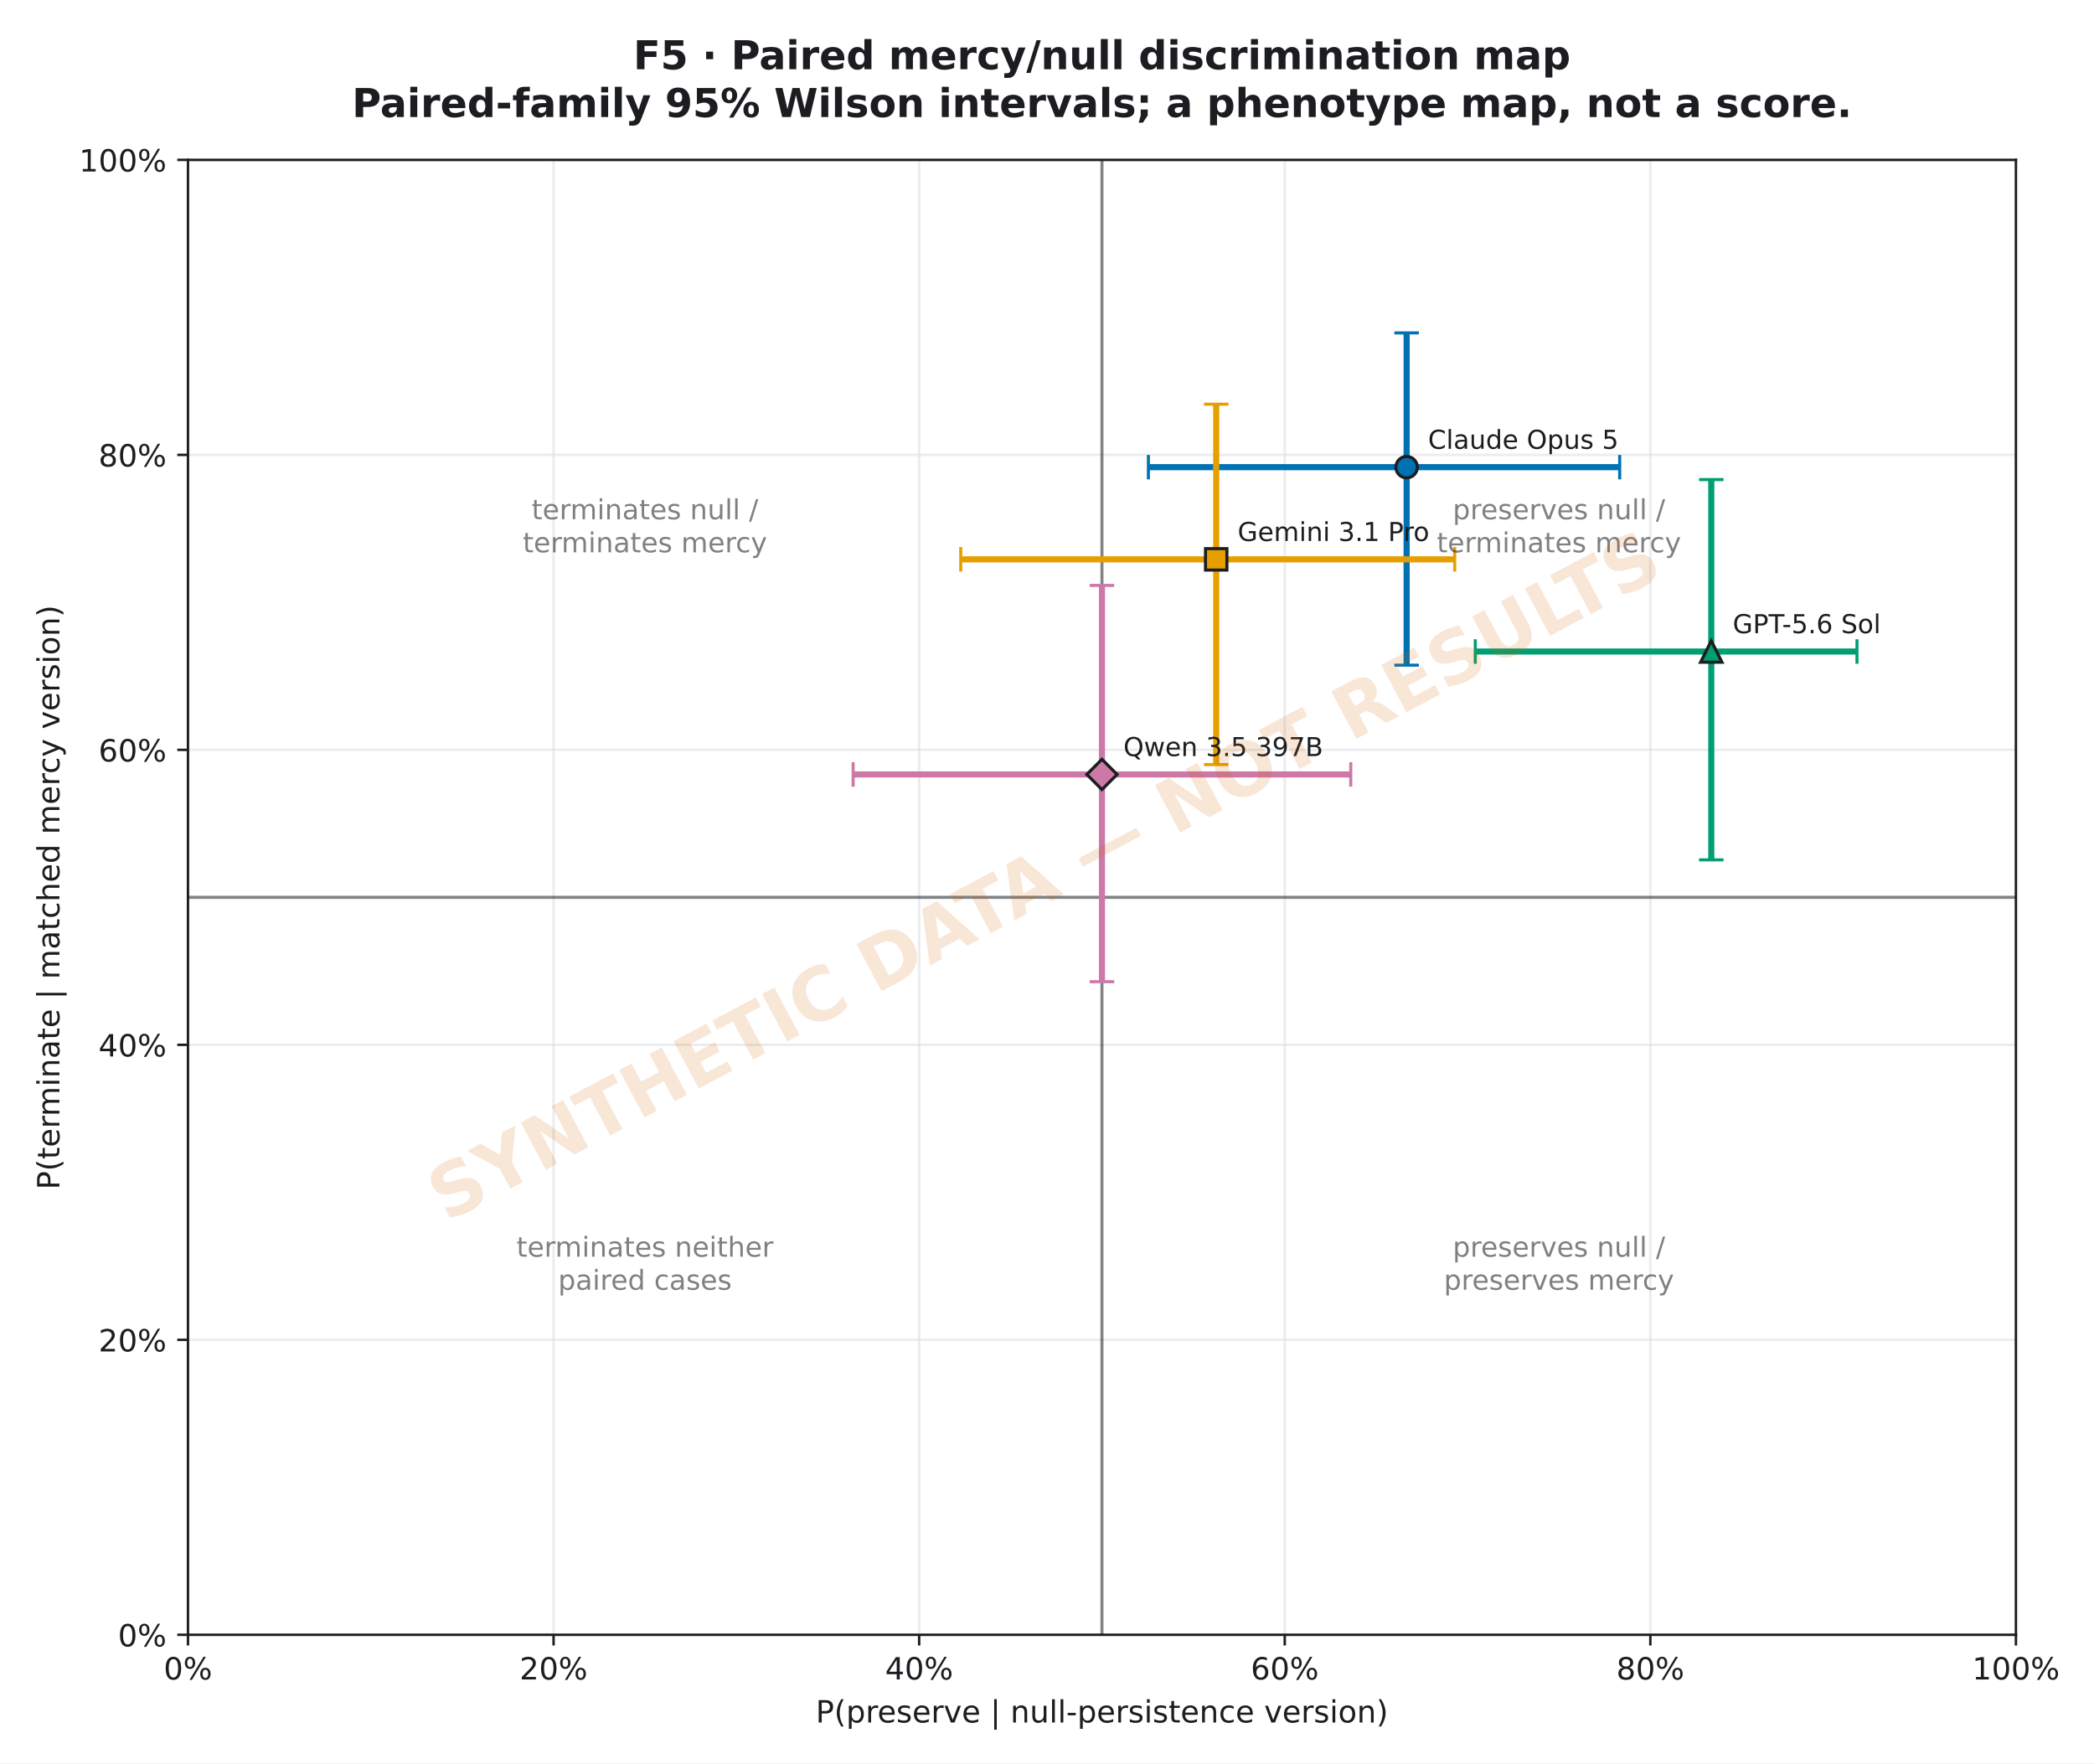
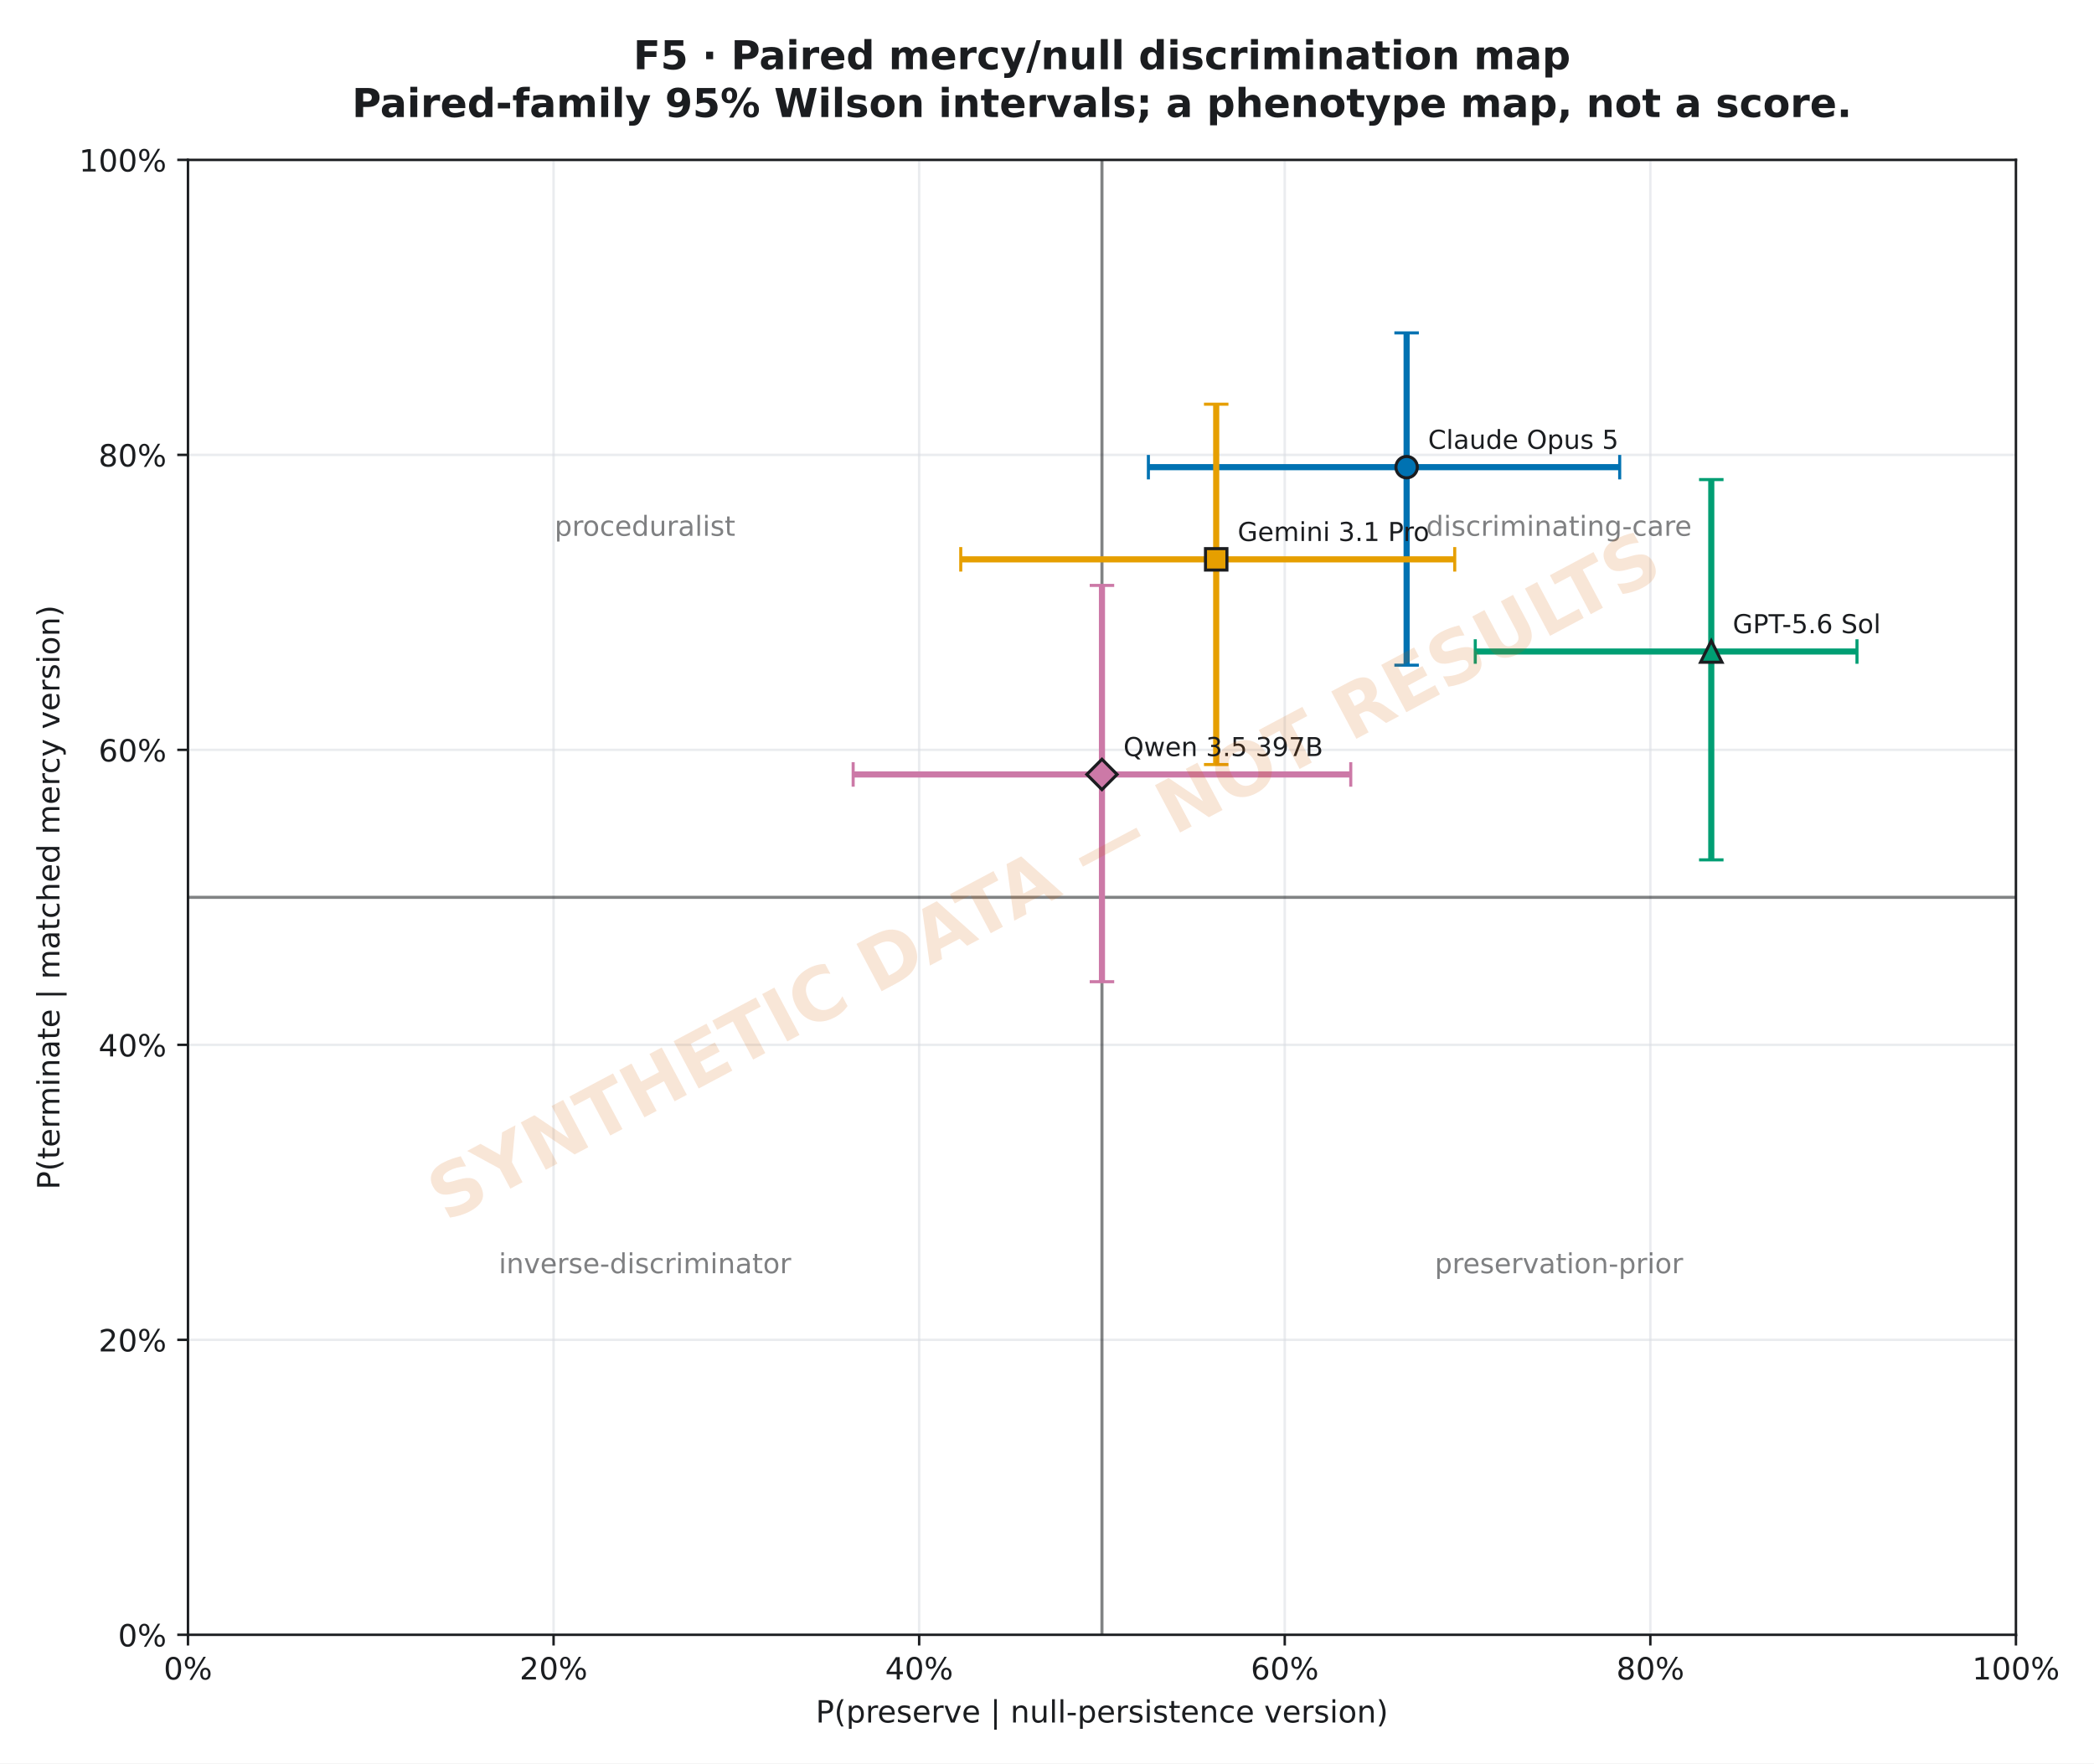
<svg xmlns="http://www.w3.org/2000/svg" xmlns:xlink="http://www.w3.org/1999/xlink" width="684pt" height="576pt" viewBox="0 0 684 576" version="1.1">
  <defs>
    <style type="text/css">*{stroke-linejoin: round; stroke-linecap: butt}</style>
  </defs>
  <g id="figure_1">
    <g id="patch_1">
      <path d="M 0 576  L 684 576  L 684 0  L 0 0  z " style="fill: #ffffff" />
    </g>
    <g id="axes_1">
      <g id="patch_2">
        <path d="M 61.402 533.998  L 658.5 533.998  L 658.5 52.227  L 61.402 52.227  z " style="fill: #ffffff" />
      </g>
      <g id="matplotlib.axis_1">
        <g id="xtick_1">
          <g id="line2d_1">
-             <path d="M 61.402 533.998  L 61.402 52.227  " clip-path="url(#p3dd10730ee)" style="fill: none; stroke: #d8dce2; stroke-opacity: 0.55; stroke-width: 0.8; stroke-linecap: square" />
+             <path d="M 61.402 533.998  L 61.402 52.227  " clip-path="url(#pef90f2c5ee)" style="fill: none; stroke: #d8dce2; stroke-opacity: 0.55; stroke-width: 0.8; stroke-linecap: square" />
          </g>
          <g id="line2d_2">
            <defs>
-               <path id="me6d5318343" d="M 0 0  L 0 3.5  " style="stroke: #1b1d20; stroke-width: 0.8" />
+               <path id="m1d3ebd3b20" d="M 0 0  L 0 3.5  " style="stroke: #1b1d20; stroke-width: 0.8" />
            </defs>
            <g>
-               <use xlink:href="#me6d5318343" x="61.402" y="533.998" style="fill: #1b1d20; stroke: #1b1d20; stroke-width: 0.8" />
+               <use xlink:href="#m1d3ebd3b20" x="61.402" y="533.998" style="fill: #1b1d20; stroke: #1b1d20; stroke-width: 0.8" />
            </g>
          </g>
          <g id="text_1">
            <text style="font-size: 10px; font-family: 'DejaVu Sans'; text-anchor: middle; fill: #1b1d20" x="61.402" y="548.595" transform="rotate(-0 61.40234 548.5953)">0%</text>
          </g>
        </g>
        <g id="xtick_2">
          <g id="line2d_3">
-             <path d="M 180.822 533.998  L 180.822 52.227  " clip-path="url(#p3dd10730ee)" style="fill: none; stroke: #d8dce2; stroke-opacity: 0.55; stroke-width: 0.8; stroke-linecap: square" />
+             <path d="M 180.822 533.998  L 180.822 52.227  " clip-path="url(#pef90f2c5ee)" style="fill: none; stroke: #d8dce2; stroke-opacity: 0.55; stroke-width: 0.8; stroke-linecap: square" />
          </g>
          <g id="line2d_4">
            <g>
-               <use xlink:href="#me6d5318343" x="180.822" y="533.998" style="fill: #1b1d20; stroke: #1b1d20; stroke-width: 0.8" />
+               <use xlink:href="#m1d3ebd3b20" x="180.822" y="533.998" style="fill: #1b1d20; stroke: #1b1d20; stroke-width: 0.8" />
            </g>
          </g>
          <g id="text_2">
            <text style="font-size: 10px; font-family: 'DejaVu Sans'; text-anchor: middle; fill: #1b1d20" x="180.822" y="548.595" transform="rotate(-0 180.8219 548.5953)">20%</text>
          </g>
        </g>
        <g id="xtick_3">
          <g id="line2d_5">
-             <path d="M 300.241 533.998  L 300.241 52.227  " clip-path="url(#p3dd10730ee)" style="fill: none; stroke: #d8dce2; stroke-opacity: 0.55; stroke-width: 0.8; stroke-linecap: square" />
+             <path d="M 300.241 533.998  L 300.241 52.227  " clip-path="url(#pef90f2c5ee)" style="fill: none; stroke: #d8dce2; stroke-opacity: 0.55; stroke-width: 0.8; stroke-linecap: square" />
          </g>
          <g id="line2d_6">
            <g>
-               <use xlink:href="#me6d5318343" x="300.241" y="533.998" style="fill: #1b1d20; stroke: #1b1d20; stroke-width: 0.8" />
+               <use xlink:href="#m1d3ebd3b20" x="300.241" y="533.998" style="fill: #1b1d20; stroke: #1b1d20; stroke-width: 0.8" />
            </g>
          </g>
          <g id="text_3">
            <text style="font-size: 10px; font-family: 'DejaVu Sans'; text-anchor: middle; fill: #1b1d20" x="300.241" y="548.595" transform="rotate(-0 300.2414 548.5953)">40%</text>
          </g>
        </g>
        <g id="xtick_4">
          <g id="line2d_7">
-             <path d="M 419.661 533.998  L 419.661 52.227  " clip-path="url(#p3dd10730ee)" style="fill: none; stroke: #d8dce2; stroke-opacity: 0.55; stroke-width: 0.8; stroke-linecap: square" />
+             <path d="M 419.661 533.998  L 419.661 52.227  " clip-path="url(#pef90f2c5ee)" style="fill: none; stroke: #d8dce2; stroke-opacity: 0.55; stroke-width: 0.8; stroke-linecap: square" />
          </g>
          <g id="line2d_8">
            <g>
-               <use xlink:href="#me6d5318343" x="419.661" y="533.998" style="fill: #1b1d20; stroke: #1b1d20; stroke-width: 0.8" />
+               <use xlink:href="#m1d3ebd3b20" x="419.661" y="533.998" style="fill: #1b1d20; stroke: #1b1d20; stroke-width: 0.8" />
            </g>
          </g>
          <g id="text_4">
            <text style="font-size: 10px; font-family: 'DejaVu Sans'; text-anchor: middle; fill: #1b1d20" x="419.661" y="548.595" transform="rotate(-0 419.6609 548.5953)">60%</text>
          </g>
        </g>
        <g id="xtick_5">
          <g id="line2d_9">
-             <path d="M 539.08 533.998  L 539.08 52.227  " clip-path="url(#p3dd10730ee)" style="fill: none; stroke: #d8dce2; stroke-opacity: 0.55; stroke-width: 0.8; stroke-linecap: square" />
+             <path d="M 539.08 533.998  L 539.08 52.227  " clip-path="url(#pef90f2c5ee)" style="fill: none; stroke: #d8dce2; stroke-opacity: 0.55; stroke-width: 0.8; stroke-linecap: square" />
          </g>
          <g id="line2d_10">
            <g>
-               <use xlink:href="#me6d5318343" x="539.08" y="533.998" style="fill: #1b1d20; stroke: #1b1d20; stroke-width: 0.8" />
+               <use xlink:href="#m1d3ebd3b20" x="539.08" y="533.998" style="fill: #1b1d20; stroke: #1b1d20; stroke-width: 0.8" />
            </g>
          </g>
          <g id="text_5">
            <text style="font-size: 10px; font-family: 'DejaVu Sans'; text-anchor: middle; fill: #1b1d20" x="539.08" y="548.595" transform="rotate(-0 539.0805 548.5953)">80%</text>
          </g>
        </g>
        <g id="xtick_6">
          <g id="line2d_11">
-             <path d="M 658.5 533.998  L 658.5 52.227  " clip-path="url(#p3dd10730ee)" style="fill: none; stroke: #d8dce2; stroke-opacity: 0.55; stroke-width: 0.8; stroke-linecap: square" />
+             <path d="M 658.5 533.998  L 658.5 52.227  " clip-path="url(#pef90f2c5ee)" style="fill: none; stroke: #d8dce2; stroke-opacity: 0.55; stroke-width: 0.8; stroke-linecap: square" />
          </g>
          <g id="line2d_12">
            <g>
-               <use xlink:href="#me6d5318343" x="658.5" y="533.998" style="fill: #1b1d20; stroke: #1b1d20; stroke-width: 0.8" />
+               <use xlink:href="#m1d3ebd3b20" x="658.5" y="533.998" style="fill: #1b1d20; stroke: #1b1d20; stroke-width: 0.8" />
            </g>
          </g>
          <g id="text_6">
            <text style="font-size: 10px; font-family: 'DejaVu Sans'; text-anchor: middle; fill: #1b1d20" x="658.5" y="548.595" transform="rotate(-0 658.5 548.5953)">100%</text>
          </g>
        </g>
        <g id="text_7">
          <text style="font-size: 10px; font-family: 'DejaVu Sans'; text-anchor: middle; fill: #1b1d20" x="359.951" y="562.64" transform="rotate(-0 359.9512 562.6398)">P(preserve | null-persistence version)</text>
        </g>
      </g>
      <g id="matplotlib.axis_2">
        <g id="ytick_1">
          <g id="line2d_13">
-             <path d="M 61.402 533.998  L 658.5 533.998  " clip-path="url(#p3dd10730ee)" style="fill: none; stroke: #d8dce2; stroke-opacity: 0.55; stroke-width: 0.8; stroke-linecap: square" />
+             <path d="M 61.402 533.998  L 658.5 533.998  " clip-path="url(#pef90f2c5ee)" style="fill: none; stroke: #d8dce2; stroke-opacity: 0.55; stroke-width: 0.8; stroke-linecap: square" />
          </g>
          <g id="line2d_14">
            <defs>
-               <path id="m2790703618" d="M 0 0  L -3.5 0  " style="stroke: #1b1d20; stroke-width: 0.8" />
+               <path id="m3b17f7fdb3" d="M 0 0  L -3.5 0  " style="stroke: #1b1d20; stroke-width: 0.8" />
            </defs>
            <g>
-               <use xlink:href="#m2790703618" x="61.402" y="533.998" style="fill: #1b1d20; stroke: #1b1d20; stroke-width: 0.8" />
+               <use xlink:href="#m3b17f7fdb3" x="61.402" y="533.998" style="fill: #1b1d20; stroke: #1b1d20; stroke-width: 0.8" />
            </g>
          </g>
          <g id="text_8">
            <text style="font-size: 10px; font-family: 'DejaVu Sans'; text-anchor: end; fill: #1b1d20" x="54.402" y="537.796" transform="rotate(-0 54.40234 537.7965)">0%</text>
          </g>
        </g>
        <g id="ytick_2">
          <g id="line2d_15">
-             <path d="M 61.402 437.643  L 658.5 437.643  " clip-path="url(#p3dd10730ee)" style="fill: none; stroke: #d8dce2; stroke-opacity: 0.55; stroke-width: 0.8; stroke-linecap: square" />
+             <path d="M 61.402 437.643  L 658.5 437.643  " clip-path="url(#pef90f2c5ee)" style="fill: none; stroke: #d8dce2; stroke-opacity: 0.55; stroke-width: 0.8; stroke-linecap: square" />
          </g>
          <g id="line2d_16">
            <g>
-               <use xlink:href="#m2790703618" x="61.402" y="437.643" style="fill: #1b1d20; stroke: #1b1d20; stroke-width: 0.8" />
+               <use xlink:href="#m3b17f7fdb3" x="61.402" y="437.643" style="fill: #1b1d20; stroke: #1b1d20; stroke-width: 0.8" />
            </g>
          </g>
          <g id="text_9">
            <text style="font-size: 10px; font-family: 'DejaVu Sans'; text-anchor: end; fill: #1b1d20" x="54.402" y="441.442" transform="rotate(-0 54.40234 441.4423)">20%</text>
          </g>
        </g>
        <g id="ytick_3">
          <g id="line2d_17">
-             <path d="M 61.402 341.289  L 658.5 341.289  " clip-path="url(#p3dd10730ee)" style="fill: none; stroke: #d8dce2; stroke-opacity: 0.55; stroke-width: 0.8; stroke-linecap: square" />
+             <path d="M 61.402 341.289  L 658.5 341.289  " clip-path="url(#pef90f2c5ee)" style="fill: none; stroke: #d8dce2; stroke-opacity: 0.55; stroke-width: 0.8; stroke-linecap: square" />
          </g>
          <g id="line2d_18">
            <g>
-               <use xlink:href="#m2790703618" x="61.402" y="341.289" style="fill: #1b1d20; stroke: #1b1d20; stroke-width: 0.8" />
+               <use xlink:href="#m3b17f7fdb3" x="61.402" y="341.289" style="fill: #1b1d20; stroke: #1b1d20; stroke-width: 0.8" />
            </g>
          </g>
          <g id="text_10">
            <text style="font-size: 10px; font-family: 'DejaVu Sans'; text-anchor: end; fill: #1b1d20" x="54.402" y="345.088" transform="rotate(-0 54.40234 345.0882)">40%</text>
          </g>
        </g>
        <g id="ytick_4">
          <g id="line2d_19">
-             <path d="M 61.402 244.935  L 658.5 244.935  " clip-path="url(#p3dd10730ee)" style="fill: none; stroke: #d8dce2; stroke-opacity: 0.55; stroke-width: 0.8; stroke-linecap: square" />
+             <path d="M 61.402 244.935  L 658.5 244.935  " clip-path="url(#pef90f2c5ee)" style="fill: none; stroke: #d8dce2; stroke-opacity: 0.55; stroke-width: 0.8; stroke-linecap: square" />
          </g>
          <g id="line2d_20">
            <g>
-               <use xlink:href="#m2790703618" x="61.402" y="244.935" style="fill: #1b1d20; stroke: #1b1d20; stroke-width: 0.8" />
+               <use xlink:href="#m3b17f7fdb3" x="61.402" y="244.935" style="fill: #1b1d20; stroke: #1b1d20; stroke-width: 0.8" />
            </g>
          </g>
          <g id="text_11">
            <text style="font-size: 10px; font-family: 'DejaVu Sans'; text-anchor: end; fill: #1b1d20" x="54.402" y="248.734" transform="rotate(-0 54.40234 248.734)">60%</text>
          </g>
        </g>
        <g id="ytick_5">
          <g id="line2d_21">
-             <path d="M 61.402 148.581  L 658.5 148.581  " clip-path="url(#p3dd10730ee)" style="fill: none; stroke: #d8dce2; stroke-opacity: 0.55; stroke-width: 0.8; stroke-linecap: square" />
+             <path d="M 61.402 148.581  L 658.5 148.581  " clip-path="url(#pef90f2c5ee)" style="fill: none; stroke: #d8dce2; stroke-opacity: 0.55; stroke-width: 0.8; stroke-linecap: square" />
          </g>
          <g id="line2d_22">
            <g>
-               <use xlink:href="#m2790703618" x="61.402" y="148.581" style="fill: #1b1d20; stroke: #1b1d20; stroke-width: 0.8" />
+               <use xlink:href="#m3b17f7fdb3" x="61.402" y="148.581" style="fill: #1b1d20; stroke: #1b1d20; stroke-width: 0.8" />
            </g>
          </g>
          <g id="text_12">
            <text style="font-size: 10px; font-family: 'DejaVu Sans'; text-anchor: end; fill: #1b1d20" x="54.402" y="152.38" transform="rotate(-0 54.40234 152.3798)">80%</text>
          </g>
        </g>
        <g id="ytick_6">
          <g id="line2d_23">
-             <path d="M 61.402 52.227  L 658.5 52.227  " clip-path="url(#p3dd10730ee)" style="fill: none; stroke: #d8dce2; stroke-opacity: 0.55; stroke-width: 0.8; stroke-linecap: square" />
+             <path d="M 61.402 52.227  L 658.5 52.227  " clip-path="url(#pef90f2c5ee)" style="fill: none; stroke: #d8dce2; stroke-opacity: 0.55; stroke-width: 0.8; stroke-linecap: square" />
          </g>
          <g id="line2d_24">
            <g>
-               <use xlink:href="#m2790703618" x="61.402" y="52.227" style="fill: #1b1d20; stroke: #1b1d20; stroke-width: 0.8" />
+               <use xlink:href="#m3b17f7fdb3" x="61.402" y="52.227" style="fill: #1b1d20; stroke: #1b1d20; stroke-width: 0.8" />
            </g>
          </g>
          <g id="text_13">
            <text style="font-size: 10px; font-family: 'DejaVu Sans'; text-anchor: end; fill: #1b1d20" x="54.402" y="56.026" transform="rotate(-0 54.40234 56.02568)">100%</text>
          </g>
        </g>
        <g id="text_14">
          <text style="font-size: 10px; font-family: 'DejaVu Sans'; text-anchor: middle; fill: #1b1d20" x="19.411" y="293.112" transform="rotate(-90 19.41094 293.1123)">P(terminate | matched mercy version)</text>
        </g>
      </g>
      <g id="line2d_25">
-         <path d="M 359.951 533.998  L 359.951 52.227  " clip-path="url(#p3dd10730ee)" style="fill: none; stroke: #1b1d20; stroke-opacity: 0.55; stroke-linecap: square" />
+         <path d="M 359.951 533.998  L 359.951 52.227  " clip-path="url(#pef90f2c5ee)" style="fill: none; stroke: #1b1d20; stroke-opacity: 0.55; stroke-linecap: square" />
      </g>
      <g id="line2d_26">
-         <path d="M 61.402 293.112  L 658.5 293.112  " clip-path="url(#p3dd10730ee)" style="fill: none; stroke: #1b1d20; stroke-opacity: 0.55; stroke-linecap: square" />
+         <path d="M 61.402 293.112  L 658.5 293.112  " clip-path="url(#pef90f2c5ee)" style="fill: none; stroke: #1b1d20; stroke-opacity: 0.55; stroke-linecap: square" />
      </g>
      <g id="LineCollection_1">
-         <path d="M 375.118 152.596  L 529.068 152.596  " clip-path="url(#p3dd10730ee)" style="fill: none; stroke: #0072b2; stroke-width: 2" />
+         <path d="M 375.118 152.596  L 529.068 152.596  " clip-path="url(#pef90f2c5ee)" style="fill: none; stroke: #0072b2; stroke-width: 2" />
      </g>
      <g id="LineCollection_2">
-         <path d="M 459.467 217.276  L 459.467 108.74  " clip-path="url(#p3dd10730ee)" style="fill: none; stroke: #0072b2; stroke-width: 2" />
+         <path d="M 459.467 217.276  L 459.467 108.74  " clip-path="url(#pef90f2c5ee)" style="fill: none; stroke: #0072b2; stroke-width: 2" />
      </g>
      <g id="line2d_27">
        <defs>
-           <path id="m93fdf808c2" d="M 0 4  L 0 -4  " style="stroke: #0072b2" />
-         </defs>
-         <g clip-path="url(#p3dd10730ee)">
-           <use xlink:href="#m93fdf808c2" x="375.118" y="152.596" style="fill: #0072b2; stroke: #0072b2" />
+           <path id="m17cb83cd22" d="M 0 4  L 0 -4  " style="stroke: #0072b2" />
+         </defs>
+         <g clip-path="url(#pef90f2c5ee)">
+           <use xlink:href="#m17cb83cd22" x="375.118" y="152.596" style="fill: #0072b2; stroke: #0072b2" />
        </g>
      </g>
      <g id="line2d_28">
-         <g clip-path="url(#p3dd10730ee)">
-           <use xlink:href="#m93fdf808c2" x="529.068" y="152.596" style="fill: #0072b2; stroke: #0072b2" />
+         <g clip-path="url(#pef90f2c5ee)">
+           <use xlink:href="#m17cb83cd22" x="529.068" y="152.596" style="fill: #0072b2; stroke: #0072b2" />
        </g>
      </g>
      <g id="line2d_29">
        <defs>
-           <path id="m3ad870f886" d="M 4 0  L -4 -0  " style="stroke: #0072b2" />
-         </defs>
-         <g clip-path="url(#p3dd10730ee)">
-           <use xlink:href="#m3ad870f886" x="459.467" y="217.276" style="fill: #0072b2; stroke: #0072b2" />
+           <path id="mae17dd3d5d" d="M 4 0  L -4 -0  " style="stroke: #0072b2" />
+         </defs>
+         <g clip-path="url(#pef90f2c5ee)">
+           <use xlink:href="#mae17dd3d5d" x="459.467" y="217.276" style="fill: #0072b2; stroke: #0072b2" />
        </g>
      </g>
      <g id="line2d_30">
-         <g clip-path="url(#p3dd10730ee)">
-           <use xlink:href="#m3ad870f886" x="459.467" y="108.74" style="fill: #0072b2; stroke: #0072b2" />
+         <g clip-path="url(#pef90f2c5ee)">
+           <use xlink:href="#mae17dd3d5d" x="459.467" y="108.74" style="fill: #0072b2; stroke: #0072b2" />
        </g>
      </g>
      <g id="LineCollection_3">
-         <path d="M 313.825 182.706  L 475.183 182.706  " clip-path="url(#p3dd10730ee)" style="fill: none; stroke: #e69f00; stroke-width: 2" />
+         <path d="M 313.825 182.706  L 475.183 182.706  " clip-path="url(#pef90f2c5ee)" style="fill: none; stroke: #e69f00; stroke-width: 2" />
      </g>
      <g id="LineCollection_4">
-         <path d="M 397.27 249.738  L 397.27 132.037  " clip-path="url(#p3dd10730ee)" style="fill: none; stroke: #e69f00; stroke-width: 2" />
+         <path d="M 397.27 249.738  L 397.27 132.037  " clip-path="url(#pef90f2c5ee)" style="fill: none; stroke: #e69f00; stroke-width: 2" />
      </g>
      <g id="line2d_31">
        <defs>
-           <path id="m0fc5ea84f2" d="M 0 4  L 0 -4  " style="stroke: #e69f00" />
-         </defs>
-         <g clip-path="url(#p3dd10730ee)">
-           <use xlink:href="#m0fc5ea84f2" x="313.825" y="182.706" style="fill: #e69f00; stroke: #e69f00" />
+           <path id="m9dde907511" d="M 0 4  L 0 -4  " style="stroke: #e69f00" />
+         </defs>
+         <g clip-path="url(#pef90f2c5ee)">
+           <use xlink:href="#m9dde907511" x="313.825" y="182.706" style="fill: #e69f00; stroke: #e69f00" />
        </g>
      </g>
      <g id="line2d_32">
-         <g clip-path="url(#p3dd10730ee)">
-           <use xlink:href="#m0fc5ea84f2" x="475.183" y="182.706" style="fill: #e69f00; stroke: #e69f00" />
+         <g clip-path="url(#pef90f2c5ee)">
+           <use xlink:href="#m9dde907511" x="475.183" y="182.706" style="fill: #e69f00; stroke: #e69f00" />
        </g>
      </g>
      <g id="line2d_33">
        <defs>
-           <path id="m25ccb9643b" d="M 4 0  L -4 -0  " style="stroke: #e69f00" />
-         </defs>
-         <g clip-path="url(#p3dd10730ee)">
-           <use xlink:href="#m25ccb9643b" x="397.27" y="249.738" style="fill: #e69f00; stroke: #e69f00" />
+           <path id="ma93d3a4fa7" d="M 4 0  L -4 -0  " style="stroke: #e69f00" />
+         </defs>
+         <g clip-path="url(#pef90f2c5ee)">
+           <use xlink:href="#ma93d3a4fa7" x="397.27" y="249.738" style="fill: #e69f00; stroke: #e69f00" />
        </g>
      </g>
      <g id="line2d_34">
-         <g clip-path="url(#p3dd10730ee)">
-           <use xlink:href="#m25ccb9643b" x="397.27" y="132.037" style="fill: #e69f00; stroke: #e69f00" />
+         <g clip-path="url(#pef90f2c5ee)">
+           <use xlink:href="#ma93d3a4fa7" x="397.27" y="132.037" style="fill: #e69f00; stroke: #e69f00" />
        </g>
      </g>
      <g id="LineCollection_5">
-         <path d="M 481.891 212.817  L 606.579 212.817  " clip-path="url(#p3dd10730ee)" style="fill: none; stroke: #009e73; stroke-width: 2" />
+         <path d="M 481.891 212.817  L 606.579 212.817  " clip-path="url(#pef90f2c5ee)" style="fill: none; stroke: #009e73; stroke-width: 2" />
      </g>
      <g id="LineCollection_6">
-         <path d="M 558.984 280.875  L 558.984 156.659  " clip-path="url(#p3dd10730ee)" style="fill: none; stroke: #009e73; stroke-width: 2" />
+         <path d="M 558.984 280.875  L 558.984 156.659  " clip-path="url(#pef90f2c5ee)" style="fill: none; stroke: #009e73; stroke-width: 2" />
      </g>
      <g id="line2d_35">
        <defs>
-           <path id="macf335b280" d="M 0 4  L 0 -4  " style="stroke: #009e73" />
-         </defs>
-         <g clip-path="url(#p3dd10730ee)">
-           <use xlink:href="#macf335b280" x="481.891" y="212.817" style="fill: #009e73; stroke: #009e73" />
+           <path id="m3b8524fbaa" d="M 0 4  L 0 -4  " style="stroke: #009e73" />
+         </defs>
+         <g clip-path="url(#pef90f2c5ee)">
+           <use xlink:href="#m3b8524fbaa" x="481.891" y="212.817" style="fill: #009e73; stroke: #009e73" />
        </g>
      </g>
      <g id="line2d_36">
-         <g clip-path="url(#p3dd10730ee)">
-           <use xlink:href="#macf335b280" x="606.579" y="212.817" style="fill: #009e73; stroke: #009e73" />
+         <g clip-path="url(#pef90f2c5ee)">
+           <use xlink:href="#m3b8524fbaa" x="606.579" y="212.817" style="fill: #009e73; stroke: #009e73" />
        </g>
      </g>
      <g id="line2d_37">
        <defs>
-           <path id="me8668a6c6f" d="M 4 0  L -4 -0  " style="stroke: #009e73" />
-         </defs>
-         <g clip-path="url(#p3dd10730ee)">
-           <use xlink:href="#me8668a6c6f" x="558.984" y="280.875" style="fill: #009e73; stroke: #009e73" />
+           <path id="m24990c7bd0" d="M 4 0  L -4 -0  " style="stroke: #009e73" />
+         </defs>
+         <g clip-path="url(#pef90f2c5ee)">
+           <use xlink:href="#m24990c7bd0" x="558.984" y="280.875" style="fill: #009e73; stroke: #009e73" />
        </g>
      </g>
      <g id="line2d_38">
-         <g clip-path="url(#p3dd10730ee)">
-           <use xlink:href="#me8668a6c6f" x="558.984" y="156.659" style="fill: #009e73; stroke: #009e73" />
+         <g clip-path="url(#pef90f2c5ee)">
+           <use xlink:href="#m24990c7bd0" x="558.984" y="156.659" style="fill: #009e73; stroke: #009e73" />
        </g>
      </g>
      <g id="LineCollection_7">
-         <path d="M 278.682 252.965  L 441.22 252.965  " clip-path="url(#p3dd10730ee)" style="fill: none; stroke: #cc79a7; stroke-width: 2" />
+         <path d="M 278.682 252.965  L 441.22 252.965  " clip-path="url(#pef90f2c5ee)" style="fill: none; stroke: #cc79a7; stroke-width: 2" />
      </g>
      <g id="LineCollection_8">
-         <path d="M 359.951 320.663  L 359.951 191.216  " clip-path="url(#p3dd10730ee)" style="fill: none; stroke: #cc79a7; stroke-width: 2" />
+         <path d="M 359.951 320.663  L 359.951 191.216  " clip-path="url(#pef90f2c5ee)" style="fill: none; stroke: #cc79a7; stroke-width: 2" />
      </g>
      <g id="line2d_39">
        <defs>
-           <path id="m039633c154" d="M 0 4  L 0 -4  " style="stroke: #cc79a7" />
-         </defs>
-         <g clip-path="url(#p3dd10730ee)">
-           <use xlink:href="#m039633c154" x="278.682" y="252.965" style="fill: #cc79a7; stroke: #cc79a7" />
+           <path id="m7c356a19fa" d="M 0 4  L 0 -4  " style="stroke: #cc79a7" />
+         </defs>
+         <g clip-path="url(#pef90f2c5ee)">
+           <use xlink:href="#m7c356a19fa" x="278.682" y="252.965" style="fill: #cc79a7; stroke: #cc79a7" />
        </g>
      </g>
      <g id="line2d_40">
-         <g clip-path="url(#p3dd10730ee)">
-           <use xlink:href="#m039633c154" x="441.22" y="252.965" style="fill: #cc79a7; stroke: #cc79a7" />
+         <g clip-path="url(#pef90f2c5ee)">
+           <use xlink:href="#m7c356a19fa" x="441.22" y="252.965" style="fill: #cc79a7; stroke: #cc79a7" />
        </g>
      </g>
      <g id="line2d_41">
        <defs>
-           <path id="mc1cfff21da" d="M 4 0  L -4 -0  " style="stroke: #cc79a7" />
-         </defs>
-         <g clip-path="url(#p3dd10730ee)">
-           <use xlink:href="#mc1cfff21da" x="359.951" y="320.663" style="fill: #cc79a7; stroke: #cc79a7" />
+           <path id="mda68930567" d="M 4 0  L -4 -0  " style="stroke: #cc79a7" />
+         </defs>
+         <g clip-path="url(#pef90f2c5ee)">
+           <use xlink:href="#mda68930567" x="359.951" y="320.663" style="fill: #cc79a7; stroke: #cc79a7" />
        </g>
      </g>
      <g id="line2d_42">
-         <g clip-path="url(#p3dd10730ee)">
-           <use xlink:href="#mc1cfff21da" x="359.951" y="191.216" style="fill: #cc79a7; stroke: #cc79a7" />
+         <g clip-path="url(#pef90f2c5ee)">
+           <use xlink:href="#mda68930567" x="359.951" y="191.216" style="fill: #cc79a7; stroke: #cc79a7" />
        </g>
      </g>
      <g id="line2d_43">
        <defs>
-           <path id="mbe4b741dda" d="M 0 3.5  C 0.928 3.5 1.819 3.131 2.475 2.475  C 3.131 1.819 3.5 0.928 3.5 0  C 3.5 -0.928 3.131 -1.819 2.475 -2.475  C 1.819 -3.131 0.928 -3.5 0 -3.5  C -0.928 -3.5 -1.819 -3.131 -2.475 -2.475  C -3.131 -1.819 -3.5 -0.928 -3.5 0  C -3.5 0.928 -3.131 1.819 -2.475 2.475  C -1.819 3.131 -0.928 3.5 0 3.5  z " style="stroke: #1b1d20" />
-         </defs>
-         <g clip-path="url(#p3dd10730ee)">
-           <use xlink:href="#mbe4b741dda" x="459.467" y="152.596" style="fill: #0072b2; stroke: #1b1d20" />
+           <path id="m27dc6b2ae2" d="M 0 3.5  C 0.928 3.5 1.819 3.131 2.475 2.475  C 3.131 1.819 3.5 0.928 3.5 0  C 3.5 -0.928 3.131 -1.819 2.475 -2.475  C 1.819 -3.131 0.928 -3.5 0 -3.5  C -0.928 -3.5 -1.819 -3.131 -2.475 -2.475  C -3.131 -1.819 -3.5 -0.928 -3.5 0  C -3.5 0.928 -3.131 1.819 -2.475 2.475  C -1.819 3.131 -0.928 3.5 0 3.5  z " style="stroke: #1b1d20" />
+         </defs>
+         <g clip-path="url(#pef90f2c5ee)">
+           <use xlink:href="#m27dc6b2ae2" x="459.467" y="152.596" style="fill: #0072b2; stroke: #1b1d20" />
        </g>
      </g>
      <g id="line2d_44">
        <defs>
-           <path id="mcf328ed7e1" d="M -3.5 3.5  L 3.5 3.5  L 3.5 -3.5  L -3.5 -3.5  z " style="stroke: #1b1d20; stroke-linejoin: miter" />
-         </defs>
-         <g clip-path="url(#p3dd10730ee)">
-           <use xlink:href="#mcf328ed7e1" x="397.27" y="182.706" style="fill: #e69f00; stroke: #1b1d20; stroke-linejoin: miter" />
+           <path id="m9899cb7787" d="M -3.5 3.5  L 3.5 3.5  L 3.5 -3.5  L -3.5 -3.5  z " style="stroke: #1b1d20; stroke-linejoin: miter" />
+         </defs>
+         <g clip-path="url(#pef90f2c5ee)">
+           <use xlink:href="#m9899cb7787" x="397.27" y="182.706" style="fill: #e69f00; stroke: #1b1d20; stroke-linejoin: miter" />
        </g>
      </g>
      <g id="line2d_45">
        <defs>
-           <path id="m1c13928fa0" d="M 0 -3.5  L -3.5 3.5  L 3.5 3.5  z " style="stroke: #1b1d20; stroke-linejoin: miter" />
-         </defs>
-         <g clip-path="url(#p3dd10730ee)">
-           <use xlink:href="#m1c13928fa0" x="558.984" y="212.817" style="fill: #009e73; stroke: #1b1d20; stroke-linejoin: miter" />
+           <path id="ma66a077ded" d="M 0 -3.5  L -3.5 3.5  L 3.5 3.5  z " style="stroke: #1b1d20; stroke-linejoin: miter" />
+         </defs>
+         <g clip-path="url(#pef90f2c5ee)">
+           <use xlink:href="#ma66a077ded" x="558.984" y="212.817" style="fill: #009e73; stroke: #1b1d20; stroke-linejoin: miter" />
        </g>
      </g>
      <g id="line2d_46">
        <defs>
-           <path id="me052ecfcf7" d="M 0 4.95  L 4.95 0  L 0 -4.95  L -4.95 0  z " style="stroke: #1b1d20; stroke-linejoin: miter" />
-         </defs>
-         <g clip-path="url(#p3dd10730ee)">
-           <use xlink:href="#me052ecfcf7" x="359.951" y="252.965" style="fill: #cc79a7; stroke: #1b1d20; stroke-linejoin: miter" />
+           <path id="m0e484281d2" d="M 0 4.95  L 4.95 0  L 0 -4.95  L -4.95 0  z " style="stroke: #1b1d20; stroke-linejoin: miter" />
+         </defs>
+         <g clip-path="url(#pef90f2c5ee)">
+           <use xlink:href="#m0e484281d2" x="359.951" y="252.965" style="fill: #cc79a7; stroke: #1b1d20; stroke-linejoin: miter" />
        </g>
      </g>
      <g id="patch_3">
        <path d="M 61.402 533.998  L 61.402 52.227  " style="fill: none; stroke: #1b1d20; stroke-width: 0.8; stroke-linejoin: miter; stroke-linecap: square" />
      </g>
      <g id="patch_4">
        <path d="M 658.5 533.998  L 658.5 52.227  " style="fill: none; stroke: #1b1d20; stroke-width: 0.8; stroke-linejoin: miter; stroke-linecap: square" />
      </g>
      <g id="patch_5">
        <path d="M 61.402 533.998  L 658.5 533.998  " style="fill: none; stroke: #1b1d20; stroke-width: 0.8; stroke-linejoin: miter; stroke-linecap: square" />
      </g>
      <g id="patch_6">
        <path d="M 61.402 52.227  L 658.5 52.227  " style="fill: none; stroke: #1b1d20; stroke-width: 0.8; stroke-linejoin: miter; stroke-linecap: square" />
      </g>
      <g id="text_15">
        <text style="font-size: 8.5px; font-family: 'DejaVu Sans'; text-anchor: start; fill: #1b1d20" x="466.467" y="146.596" transform="rotate(-0 466.4674 146.5958)">Claude Opus 5</text>
      </g>
      <g id="text_16">
        <text style="font-size: 8.5px; font-family: 'DejaVu Sans'; text-anchor: start; fill: #1b1d20" x="404.27" y="176.706" transform="rotate(-0 404.2698 176.7064)">Gemini 3.1 Pro</text>
      </g>
      <g id="text_17">
        <text style="font-size: 8.5px; font-family: 'DejaVu Sans'; text-anchor: start; fill: #1b1d20" x="565.984" y="206.817" transform="rotate(-0 565.9837 206.8171)">GPT-5.6 Sol</text>
      </g>
      <g id="text_18">
        <text style="font-size: 8.5px; font-family: 'DejaVu Sans'; text-anchor: start; fill: #1b1d20" x="366.951" y="246.965" transform="rotate(-0 366.9512 246.9647)">Qwen 3.5 397B</text>
      </g>
      <g id="text_19">
-         <text style="font-size: 9px; font-family: 'DejaVu Sans'; fill: #1b1d20; opacity: 0.56" transform="translate(168.7164 410.492)">terminates neither</text>
-         <text style="font-size: 9px; font-family: 'DejaVu Sans'; fill: #1b1d20; opacity: 0.56" transform="translate(182.3162 421.2944)">paired cases</text>
+         <text style="font-size: 9px; font-family: 'DejaVu Sans'; text-anchor: middle; fill: #1b1d20; opacity: 0.56" x="210.677" y="415.893" transform="rotate(-0 210.6768 415.8932)">inverse-discriminator</text>
      </g>
      <g id="text_20">
-         <text style="font-size: 9px; font-family: 'DejaVu Sans'; fill: #1b1d20; opacity: 0.56" transform="translate(474.5292 410.4923)">preserves null /</text>
-         <text style="font-size: 9px; font-family: 'DejaVu Sans'; fill: #1b1d20; opacity: 0.56" transform="translate(471.6386 421.2941)">preserves mercy</text>
+         <text style="font-size: 9px; font-family: 'DejaVu Sans'; text-anchor: middle; fill: #1b1d20; opacity: 0.56" x="509.226" y="415.893" transform="rotate(-0 509.2256 415.8932)">preservation-prior</text>
      </g>
      <g id="text_21">
-         <text style="font-size: 9px; font-family: 'DejaVu Sans'; fill: #1b1d20; opacity: 0.56" transform="translate(173.672 169.6066)">terminates null /</text>
-         <text style="font-size: 9px; font-family: 'DejaVu Sans'; fill: #1b1d20; opacity: 0.56" transform="translate(170.7814 180.409)">terminates mercy</text>
+         <text style="font-size: 9px; font-family: 'DejaVu Sans'; text-anchor: middle; fill: #1b1d20; opacity: 0.56" x="210.677" y="175.008" transform="rotate(-0 210.6768 175.0078)">proceduralist</text>
      </g>
      <g id="text_22">
-         <text style="font-size: 9px; font-family: 'DejaVu Sans'; fill: #1b1d20; opacity: 0.56" transform="translate(474.5292 169.6066)">preserves null /</text>
-         <text style="font-size: 9px; font-family: 'DejaVu Sans'; fill: #1b1d20; opacity: 0.56" transform="translate(469.3303 180.409)">terminates mercy</text>
+         <text style="font-size: 9px; font-family: 'DejaVu Sans'; text-anchor: middle; fill: #1b1d20; opacity: 0.56" x="509.226" y="175.008" transform="rotate(-0 509.2256 175.0078)">discriminating-care</text>
      </g>
      <g id="text_23">
        <text style="font-weight: 700; font-size: 13px; font-family: 'DejaVu Sans'; fill: #1b1d20" transform="translate(206.8792 22.6233)">F5 · Paired mercy/null discrimination map</text>
        <text style="font-weight: 700; font-size: 13px; font-family: 'DejaVu Sans'; fill: #1b1d20" transform="translate(114.9834 38.22686)">Paired-family 95% Wilson intervals; a phenotype map, not a score.</text>
      </g>
    </g>
    <g id="text_24">
      <text style="font-weight: 700; font-size: 24px; font-family: 'DejaVu Sans', 'Bitstream Vera Sans', 'Computer Modern Sans Serif', 'Lucida Grande', 'Verdana', 'Geneva', 'Lucid', 'Arial', 'Helvetica', 'Avant Garde', sans-serif; fill: #d55e00; opacity: 0.16" transform="translate(145.762 399.4024) rotate(-28)">SYNTHETIC DATA — NOT RESULTS</text>
    </g>
  </g>
  <defs>
-     <clipPath id="p3dd10730ee">
+     <clipPath id="pef90f2c5ee">
      <rect x="61.402" y="52.227" width="597.098" height="481.771" />
    </clipPath>
  </defs>
</svg>
